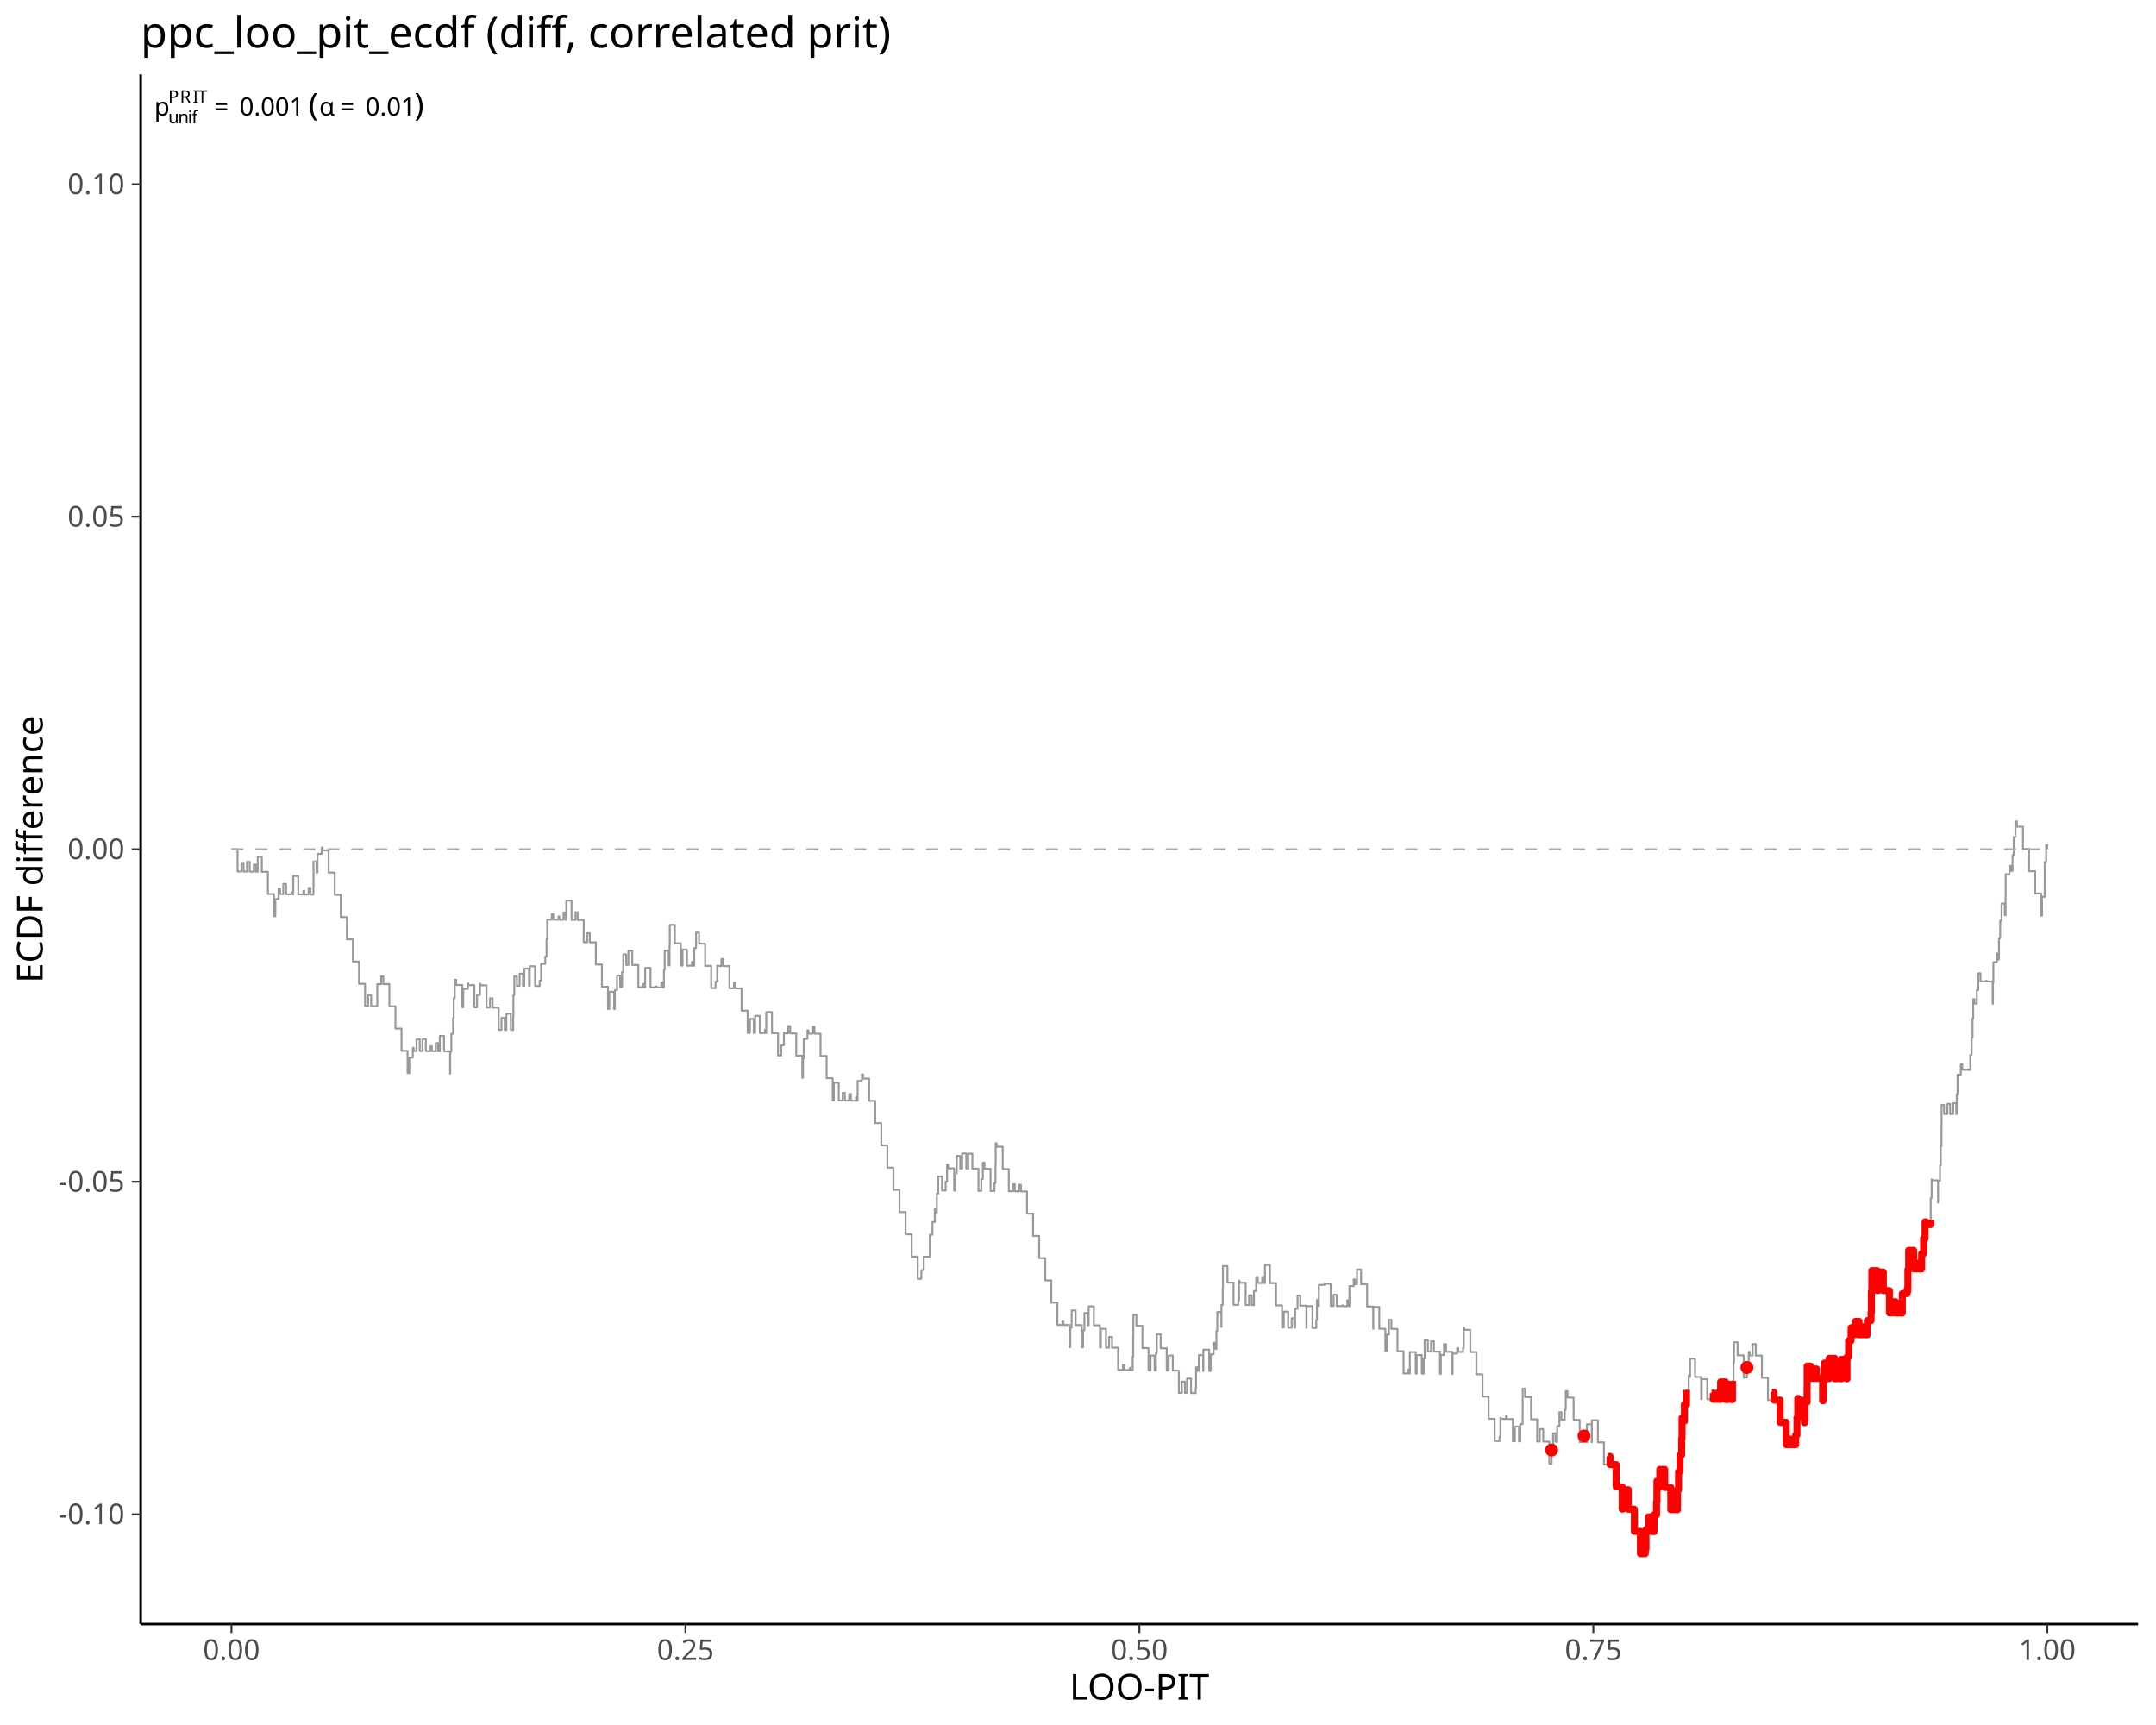
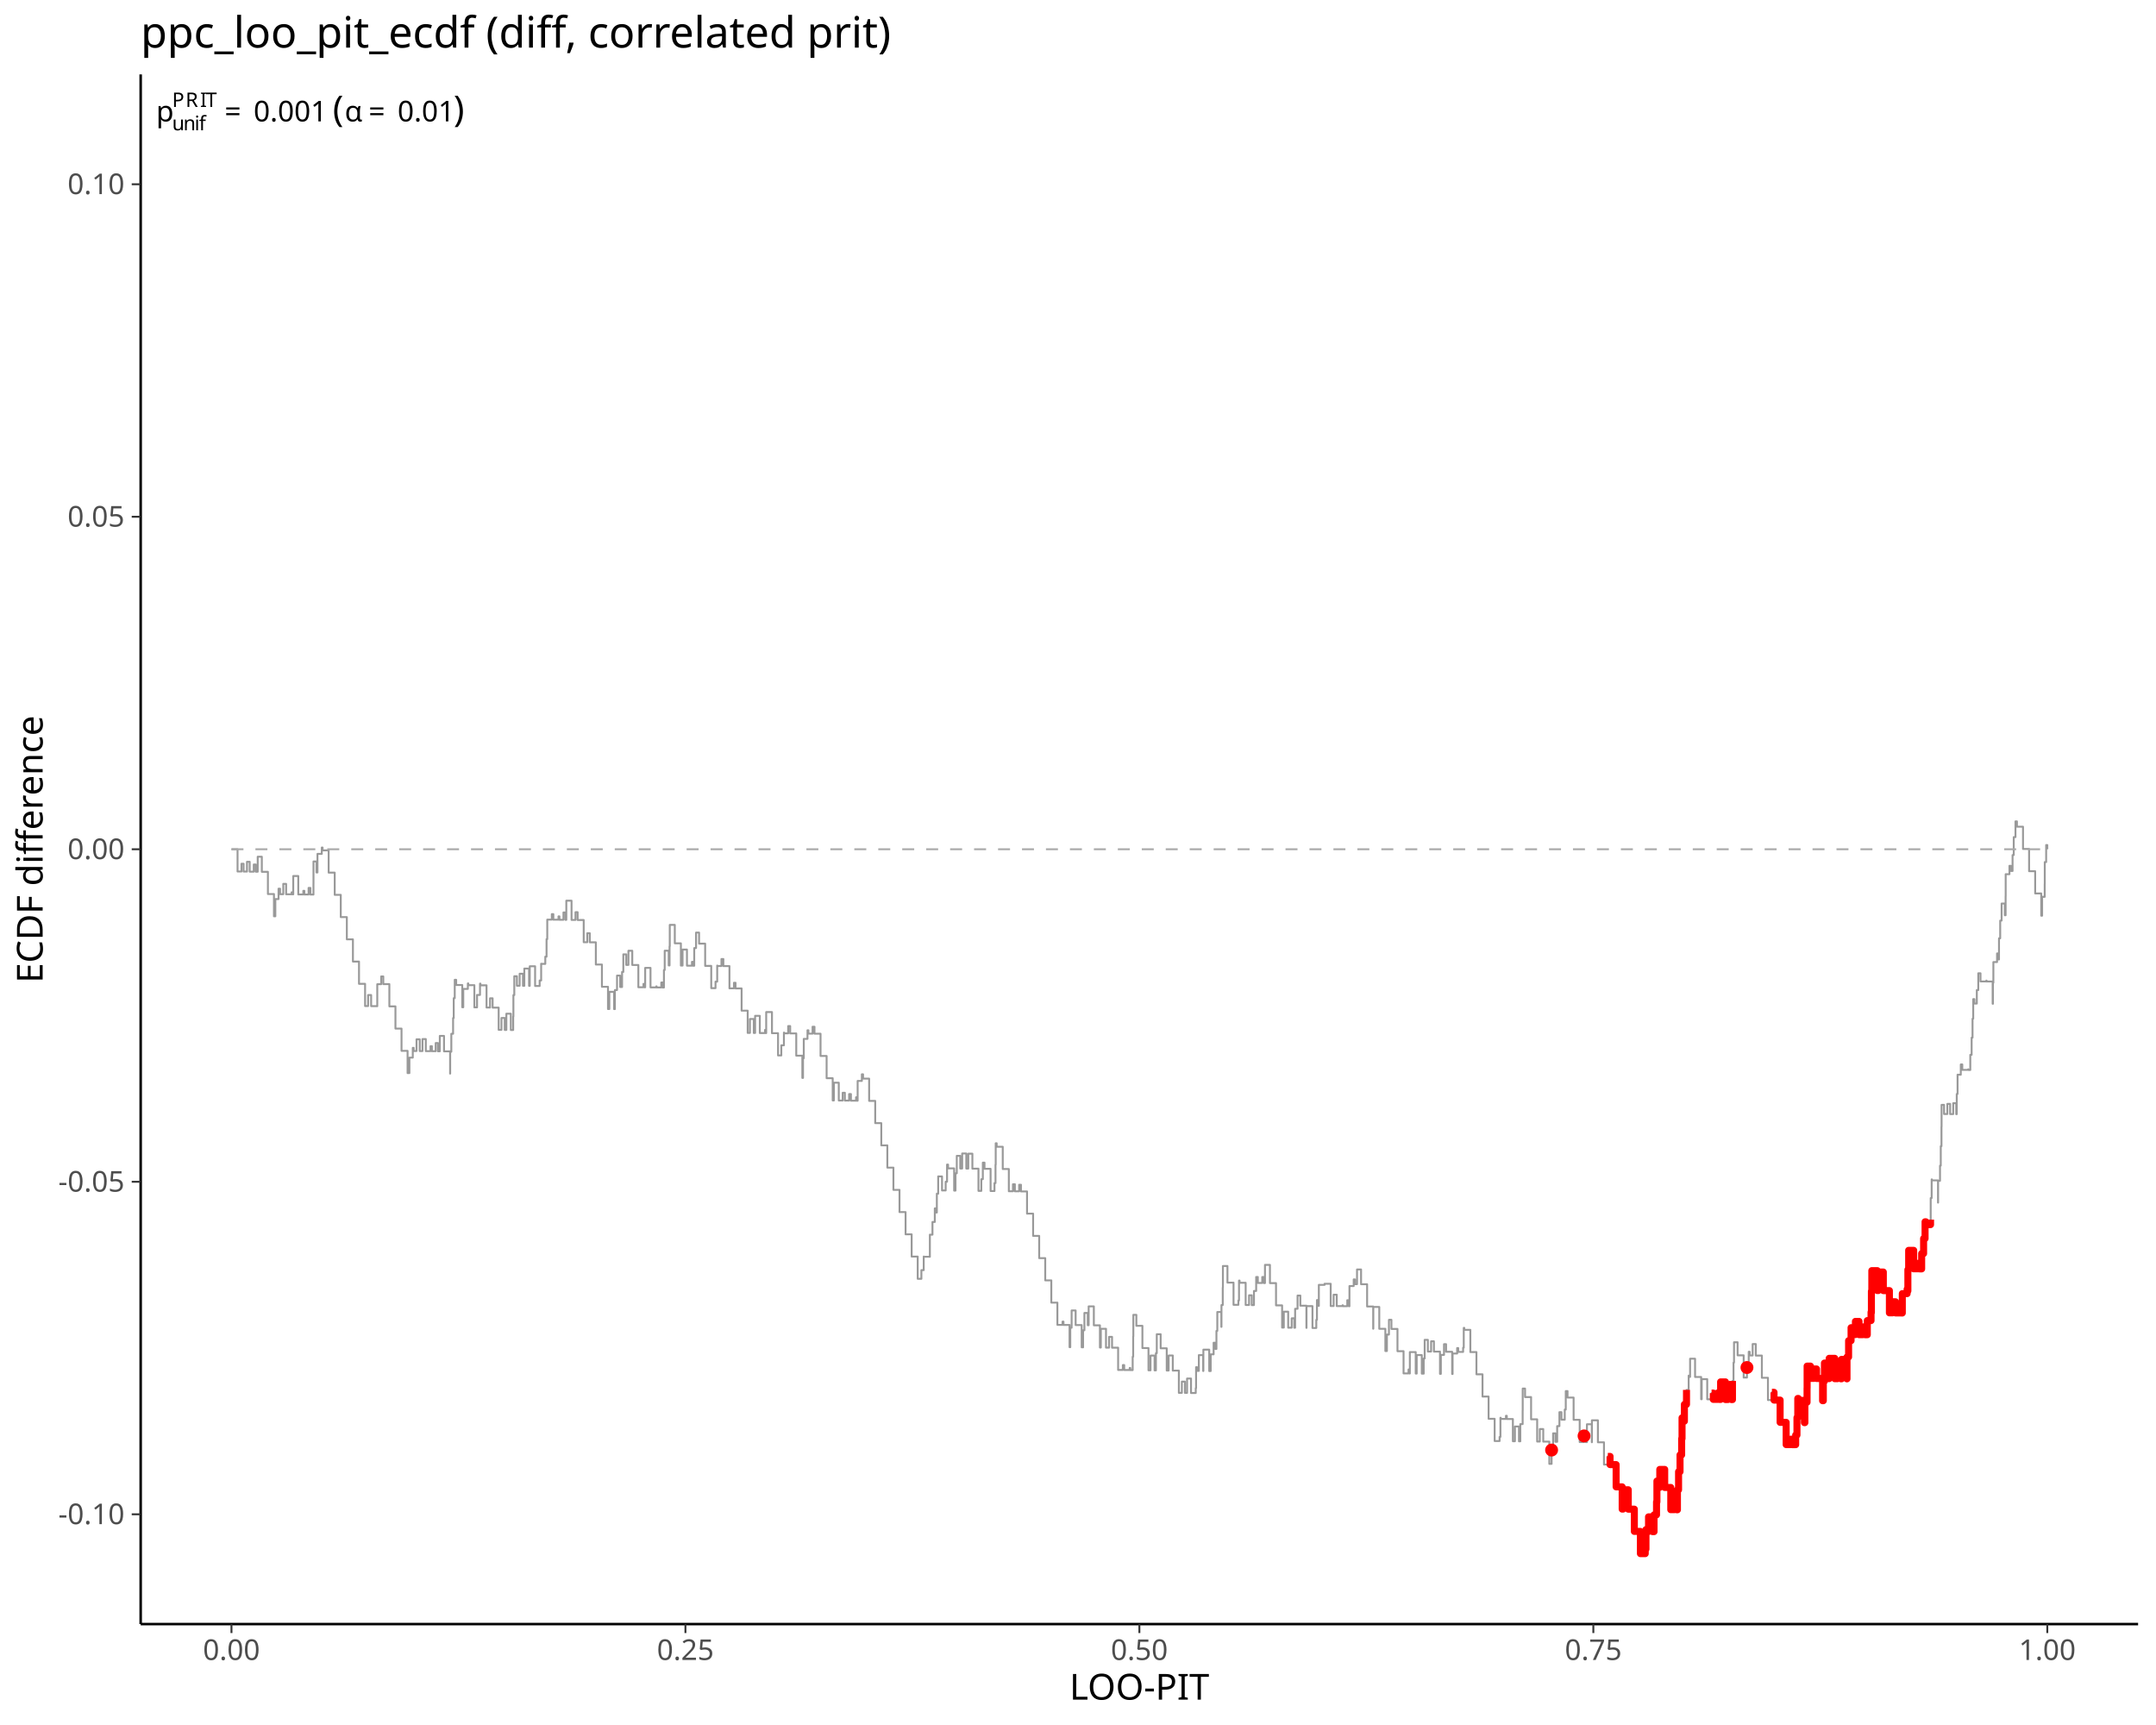
<svg xmlns="http://www.w3.org/2000/svg" class="svglite" data-engine-version="2.0" width="720.00pt" height="576.00pt" viewBox="0 0 720.00 576.00">
  <defs>
    <style type="text/css">
    .svglite line, .svglite polyline, .svglite polygon, .svglite path, .svglite rect, .svglite circle {
      fill: none;
      stroke: #000000;
      stroke-linecap: round;
      stroke-linejoin: round;
      stroke-miterlimit: 10.00;
    }
  </style>
  </defs>
  <rect width="100%" height="100%" style="stroke: none; fill: #FFFFFF;" />
  <defs>
    <clipPath id="cpMC4wMHw3MjAuMDB8MC4wMHw1NzYuMDA=">
      <rect x="0.00" y="0.00" width="720.00" height="576.00" />
    </clipPath>
  </defs>
  <g clip-path="url(#cpMC4wMHw3MjAuMDB8MC4wMHw1NzYuMDA=)">
</g>
  <defs>
    <clipPath id="cpNDYuOTh8NzE0LjAyfDI0Ljg1fDU0Mi4zMA==">
      <rect x="46.98" y="24.85" width="667.04" height="517.45" />
    </clipPath>
  </defs>
  <g clip-path="url(#cpNDYuOTh8NzE0LjAyfDI0Ljg1fDU0Mi4zMA==)">
    <polyline points="77.30,283.58 79.33,283.58 79.33,291.01 80.64,291.01 80.64,288.41 81.35,288.41 81.35,291.03 82.48,291.03 82.48,287.76 83.38,287.76 83.38,291.06 84.75,291.06 84.75,288.66 85.41,288.66 85.41,291.08 86.06,291.08 86.06,286.07 87.44,286.07 87.44,291.11 89.47,291.11 89.47,298.53 91.49,298.53 91.49,305.96 91.95,305.96 91.95,300.21 93.02,300.21 93.02,296.74 93.52,296.74 93.52,298.58 94.60,298.58 94.60,295.13 95.55,295.13 95.55,298.61 97.39,298.61 97.39,297.95 97.58,297.95 97.58,298.63 97.93,298.63 97.93,292.51 99.61,292.51 99.61,298.66 101.30,298.66 101.30,297.45 101.64,297.45 101.64,298.68 103.05,298.68 103.05,296.48 103.66,296.48 103.66,298.71 104.68,298.71 104.68,295.04 104.69,295.04 104.69,287.65 105.69,287.65 105.69,291.33 106.02,291.33 106.02,285.12 107.46,285.12 107.46,283.00 107.72,283.00 107.72,283.95 109.75,283.95 109.75,291.38 111.78,291.38 111.78,298.80 113.80,298.80 113.80,306.23 115.83,306.23 115.83,313.66 117.86,313.66 117.86,321.08 119.89,321.08 119.89,328.51 121.92,328.51 121.92,335.94 122.93,335.94 122.93,332.25 123.94,332.25 123.94,335.96 125.92,335.96 125.92,335.80 125.97,335.80 125.97,335.99 125.99,335.99 125.99,328.64 127.30,328.64 127.30,326.04 128.00,326.04 128.00,328.61 130.03,328.61 130.03,336.04 132.06,336.04 132.06,343.46 134.09,343.46 134.09,350.89 136.11,350.89 136.11,358.32 136.72,358.32 136.72,353.15 137.85,353.15 137.85,349.89 138.14,349.89 138.14,350.94 139.10,350.94 139.10,347.04 140.17,347.04 140.17,350.96 141.09,350.96 141.09,346.95 142.20,346.95 142.20,350.99 143.77,350.99 143.77,349.33 144.23,349.33 144.23,351.01 145.50,351.01 145.50,348.28 146.25,348.28 146.25,351.04 146.87,351.04 146.87,345.90 148.28,345.90 148.28,351.06 150.31,351.06 150.31,358.49 150.34,358.49 150.34,351.19 150.72,351.19 150.72,345.19 151.31,345.19 151.31,339.93 151.52,339.93 151.52,333.30 151.86,333.30 151.86,327.17 152.34,327.17 152.34,328.91 154.37,328.91 154.37,336.33 154.71,336.33 154.71,330.21 156.24,330.21 156.24,328.38 156.39,328.38 156.39,328.96 158.42,328.96 158.42,336.38 159.31,336.38 159.31,332.22 160.30,332.22 160.30,328.44 160.45,328.44 160.45,329.01 162.48,329.01 162.48,336.43 163.65,336.43 163.65,333.34 164.51,333.34 164.51,336.46 166.53,336.46 166.53,343.88 167.47,343.88 167.47,339.91 168.56,339.91 168.56,343.91 169.10,343.91 169.10,338.48 170.59,338.48 170.59,343.93 171.38,343.93 171.38,339.43 171.45,339.43 171.45,332.27 171.75,332.27 171.75,325.98 172.62,325.98 172.62,329.15 173.54,329.15 173.54,325.14 174.65,325.14 174.65,329.18 175.10,329.18 175.10,323.42 176.68,323.42 176.68,329.20 176.91,329.20 176.91,322.65 178.70,322.65 178.70,329.23 180.22,329.23 180.22,327.40 180.72,327.40 180.72,321.80 180.73,321.80 180.73,321.85 182.10,321.85 182.10,319.45 182.52,319.45 182.52,313.59 182.76,313.59 182.76,307.07 182.76,307.07 182.76,307.07 184.28,307.07 184.28,305.24 184.79,305.24 184.79,307.10 186.51,307.10 186.51,305.99 186.82,305.99 186.82,307.12 188.17,307.12 188.17,304.67 188.84,304.67 188.84,307.15 189.12,307.15 189.12,300.75 190.87,300.75 190.87,307.17 192.19,307.17 192.19,304.59 192.90,304.59 192.90,307.20 194.93,307.20 194.93,314.62 196.13,314.62 196.13,311.61 196.96,311.61 196.96,314.65 198.98,314.65 198.98,322.07 201.01,322.07 201.01,329.50 203.04,329.50 203.04,336.93 203.49,336.93 203.49,331.18 205.07,331.18 205.07,336.95 205.35,336.95 205.35,330.59 206.06,330.59 206.06,325.76 207.10,325.76 207.10,329.58 207.74,329.58 207.74,324.54 208.16,324.54 208.16,318.67 209.13,318.67 209.13,322.20 209.86,322.20 209.86,317.47 211.15,317.47 211.15,322.22 213.18,322.22 213.18,329.65 214.89,329.65 214.89,328.52 215.21,328.52 215.21,329.67 215.46,329.67 215.46,323.19 217.24,323.19 217.24,329.70 219.17,329.70 219.17,329.36 219.27,329.36 219.27,329.72 220.84,329.72 220.84,328.07 221.29,328.07 221.29,329.75 221.72,329.75 221.72,323.90 221.98,323.90 221.98,317.45 223.32,317.45 223.32,322.37 223.60,322.37 223.60,315.99 223.67,315.99 223.67,308.83 225.35,308.83 225.35,314.99 227.38,314.99 227.38,322.42 227.94,322.42 227.94,317.07 229.41,317.07 229.41,322.45 231.08,322.45 231.08,321.17 231.43,321.17 231.43,322.47 231.84,322.47 231.84,316.57 232.45,316.57 232.45,311.40 233.46,311.40 233.46,315.09 235.49,315.09 235.49,322.52 237.52,322.52 237.52,329.95 238.95,329.95 238.95,327.79 239.51,327.79 239.51,322.42 239.55,322.42 239.55,322.57 240.93,322.57 240.93,320.23 241.57,320.23 241.57,322.59 243.60,322.59 243.60,330.02 245.11,330.02 245.11,328.15 245.63,328.15 245.63,330.05 247.66,330.05 247.66,337.47 249.69,337.47 249.69,344.90 250.44,344.90 250.44,340.26 251.72,340.26 251.72,344.92 252.17,344.92 252.17,339.20 253.74,339.20 253.74,344.95 255.48,344.95 255.48,343.90 255.77,343.90 255.77,344.97 255.87,344.97 255.87,337.94 257.80,337.94 257.80,345.00 259.83,345.00 259.83,352.43 260.92,352.43 260.92,349.04 261.79,349.04 261.79,344.80 261.86,344.80 261.86,345.05 263.21,345.05 263.21,342.62 263.88,342.62 263.88,345.07 265.91,345.07 265.91,352.50 267.94,352.50 267.94,359.93 268.17,359.93 268.17,353.36 268.42,353.36 268.42,346.89 269.66,346.89 269.66,344.02 269.97,344.02 269.97,345.15 271.36,345.15 271.36,342.84 272.00,342.84 272.00,345.17 274.02,345.17 274.02,352.60 276.05,352.60 276.05,360.03 278.08,360.03 278.08,367.45 278.48,367.45 278.48,361.52 280.11,361.52 280.11,367.48 281.42,367.48 281.42,364.88 282.14,364.88 282.14,367.50 283.56,367.50 283.56,365.32 284.17,365.32 284.17,367.53 285.88,367.53 285.88,366.39 286.19,366.39 286.19,367.55 286.41,367.55 286.41,360.93 287.82,360.93 287.82,358.72 288.22,358.72 288.22,360.17 290.25,360.17 290.25,367.60 292.28,367.60 292.28,375.03 294.31,375.03 294.31,382.45 296.33,382.45 296.33,389.88 298.36,389.88 298.36,397.31 300.39,397.31 300.39,404.73 302.42,404.73 302.42,412.16 304.45,412.16 304.45,419.59 306.47,419.59 306.47,427.01 307.70,427.01 307.70,424.11 308.48,424.11 308.48,419.57 308.50,419.57 308.50,419.64 310.47,419.64 310.47,419.43 310.53,419.43 310.53,419.66 310.53,419.66 310.53,412.27 311.40,412.27 311.40,408.03 312.18,408.03 312.18,403.49 312.56,403.49 312.56,404.88 312.86,404.88 312.86,398.59 313.31,398.59 313.31,392.82 314.59,392.82 314.59,397.51 315.81,397.51 315.81,394.59 316.27,394.59 316.27,388.87 316.61,388.87 316.61,390.13 318.64,390.13 318.64,397.56 319.09,397.56 319.09,391.78 319.52,391.78 319.52,385.95 320.67,385.95 320.67,390.18 321.32,390.18 321.32,385.16 322.70,385.16 322.70,390.20 323.36,390.20 323.36,385.23 324.73,385.23 324.73,390.23 326.76,390.23 326.76,397.65 327.71,397.65 327.71,393.75 328.22,393.75 328.22,388.22 328.78,388.22 328.78,390.28 330.81,390.28 330.81,397.70 332.11,397.70 332.11,395.05 332.45,395.05 332.45,388.90 332.52,388.90 332.52,381.75 332.84,381.75 332.84,382.92 334.87,382.92 334.87,390.35 336.90,390.35 336.90,397.78 338.28,397.78 338.28,395.43 338.92,395.43 338.92,397.80 340.34,397.80 340.34,395.60 340.95,395.60 340.95,397.83 342.98,397.83 342.98,405.25 345.01,405.25 345.01,412.68 347.04,412.68 347.04,420.11 349.06,420.11 349.06,427.53 351.09,427.53 351.09,434.96 353.12,434.96 353.12,442.39 354.84,442.39 354.84,441.30 355.15,441.30 355.15,442.41 357.18,442.41 357.18,449.84 357.42,449.84 357.42,443.35 357.87,443.35 357.87,437.58 359.21,437.58 359.21,442.46 361.23,442.46 361.23,449.89 361.70,449.89 361.70,444.19 362.14,444.19 362.14,438.41 363.26,438.41 363.26,442.51 363.56,442.51 363.56,436.21 365.29,436.21 365.29,442.54 367.32,442.54 367.32,449.96 367.63,449.96 367.63,443.70 369.35,443.70 369.35,449.99 370.38,449.99 370.38,446.39 371.37,446.39 371.37,450.01 373.40,450.01 373.40,457.44 374.98,457.44 374.98,455.81 375.43,455.81 375.43,457.46 377.26,457.46 377.26,456.77 377.46,456.77 377.46,457.49 378.26,457.49 378.26,453.03 378.43,453.03 378.43,446.24 378.48,446.24 378.48,439.04 379.49,439.04 379.49,442.71 381.51,442.71 381.51,450.14 383.54,450.14 383.54,457.56 384.22,457.56 384.22,452.64 385.57,452.64 385.57,457.59 386.02,457.59 386.02,451.84 386.31,451.84 386.31,445.51 387.60,445.51 387.60,450.21 389.63,450.21 389.63,457.64 390.27,457.64 390.27,452.61 391.65,452.61 391.65,457.66 393.68,457.66 393.68,465.09 394.68,465.09 394.68,461.34 395.71,461.34 395.71,465.11 396.42,465.11 396.42,460.31 397.74,460.31 397.74,465.14 399.32,465.14 399.32,463.53 399.43,463.53 399.43,456.52 399.77,456.52 399.77,457.76 400.35,457.76 400.35,452.49 401.80,452.49 401.80,457.79 401.87,457.79 401.87,450.66 403.82,450.66 403.82,457.81 404.32,457.81 404.32,452.23 405.29,452.23 405.29,448.36 405.85,448.36 405.85,450.43 406.23,450.43 406.23,444.41 406.52,444.41 406.52,438.09 407.88,438.09 407.88,443.06 407.91,443.06 407.91,435.77 408.34,435.77 408.34,429.92 408.39,429.92 408.39,422.73 409.91,422.73 409.91,428.28 411.94,428.28 411.94,435.70 413.56,435.70 413.56,434.25 413.77,434.25 413.77,427.60 413.96,427.60 413.96,428.33 415.99,428.33 415.99,435.75 417.13,435.75 417.13,432.51 418.02,432.51 418.02,435.78 418.76,435.78 418.76,431.07 419.50,431.07 419.50,426.40 420.05,426.40 420.05,428.40 421.53,428.40 421.53,426.41 422.08,426.41 422.08,428.43 422.44,428.43 422.44,422.36 424.10,422.36 424.10,428.45 426.13,428.45 426.13,435.88 428.16,435.88 428.16,443.30 428.73,443.30 428.73,437.98 430.19,437.98 430.19,443.33 431.36,443.33 431.36,440.20 432.22,440.20 432.22,443.35 432.51,443.35 432.51,437.02 433.32,437.02 433.32,432.60 434.25,432.60 434.25,435.98 436.27,435.98 436.27,443.40 436.31,443.40 436.31,436.13 438.30,436.13 438.30,443.43 439.58,443.43 439.58,440.72 439.80,440.72 439.80,434.10 440.33,434.10 440.33,436.05 440.43,436.05 440.43,429.03 442.35,429.03 442.35,428.66 442.36,428.66 442.36,428.67 444.39,428.67 444.39,436.10 445.37,436.10 445.37,432.32 446.41,432.32 446.41,436.12 448.36,436.12 448.36,435.84 448.44,435.84 448.44,436.15 449.92,436.15 449.92,434.16 450.47,434.16 450.47,436.17 450.65,436.17 450.65,429.43 452.07,429.43 452.07,427.21 452.50,427.21 452.50,428.80 453.18,428.80 453.18,423.89 454.53,423.89 454.53,428.82 456.55,428.82 456.55,436.25 458.58,436.25 458.58,443.68 458.62,443.68 458.62,436.41 460.61,436.41 460.61,443.70 462.64,443.70 462.64,451.13 463.16,451.13 463.16,445.63 463.84,445.63 463.84,440.70 464.67,440.70 464.67,443.75 466.69,443.75 466.69,451.18 468.72,451.18 468.72,458.60 470.38,458.60 470.38,457.28 470.75,457.28 470.75,458.63 470.82,458.63 470.82,451.48 472.78,451.48 472.78,458.65 473.11,458.65 473.11,452.48 474.81,452.48 474.81,458.68 475.45,458.68 475.45,453.61 475.77,453.61 475.77,447.39 476.84,447.39 476.84,451.30 477.92,451.30 477.92,447.87 478.86,447.87 478.86,451.32 480.89,451.32 480.89,458.75 481.18,458.75 481.18,452.42 482.23,452.42 482.23,448.84 482.92,448.84 482.92,451.37 484.95,451.37 484.95,458.80 485.10,458.80 485.10,451.96 486.62,451.96 486.62,450.13 486.98,450.13 486.98,451.42 488.61,451.42 488.61,450.01 488.82,450.01 488.82,443.39 489.00,443.39 489.00,444.05 491.03,444.05 491.03,451.47 493.06,451.47 493.06,458.90 495.09,458.90 495.09,466.33 497.12,466.33 497.12,473.75 499.14,473.75 499.14,481.18 500.79,481.18 500.79,479.80 501.07,479.80 501.07,473.41 501.17,473.41 501.17,473.80 502.91,473.80 502.91,472.76 503.20,472.76 503.20,473.83 505.23,473.83 505.23,481.25 505.91,481.25 505.91,476.33 507.26,476.33 507.26,481.28 507.71,481.28 507.71,475.53 508.49,475.53 508.49,470.99 508.51,470.99 508.51,463.66 509.29,463.66 509.29,466.50 511.31,466.50 511.31,473.93 513.34,473.93 513.34,481.35 514.22,481.35 514.22,477.18 515.37,477.18 515.37,481.38 517.40,481.38 517.40,488.80 518.16,488.80 518.16,484.19 518.66,484.19 518.66,478.61 519.43,478.61 519.43,481.43 520.02,481.43 520.02,476.20 520.77,476.20 520.77,471.54 521.45,471.54 521.45,474.05 522.55,474.05 522.55,470.67 522.89,470.67 522.89,464.50 523.48,464.50 523.48,466.67 525.51,466.67 525.51,474.10 527.54,474.10 527.54,481.53 529.00,481.53 529.00,479.47 529.57,479.47 529.57,481.55 529.96,481.55 529.96,475.58 531.59,475.58 531.59,481.58 531.62,481.58 531.62,474.26 533.62,474.26 533.62,481.60 535.65,481.60 535.65,489.03 536.93,489.03 536.93,486.31 537.68,486.31 537.68,489.05 539.71,489.05 539.71,496.48 541.73,496.48 541.73,503.91 541.99,503.91 541.99,497.45 543.76,497.45 543.76,503.93 545.79,503.93 545.79,511.36 547.82,511.36 547.82,518.78 549.43,518.78 549.43,517.27 549.67,517.27 549.67,510.75 549.85,510.75 549.85,511.41 550.53,511.41 550.53,506.50 551.88,506.50 551.88,511.43 552.37,511.43 552.37,505.83 553.20,505.83 553.20,501.50 553.33,501.50 553.33,494.55 553.90,494.55 553.90,496.65 554.29,496.65 554.29,490.66 555.93,490.66 555.93,496.68 557.96,496.68 557.96,504.10 559.16,504.10 559.16,501.10 559.99,501.10 559.99,504.13 560.18,504.13 560.18,497.45 560.56,497.45 560.56,491.41 561.05,491.41 561.05,485.81 561.59,485.81 561.59,480.37 561.72,480.37 561.72,473.44 562.02,473.44 562.02,474.55 562.51,474.55 562.51,468.94 563.21,468.94 563.21,464.11 563.93,464.11 563.93,459.35 564.04,459.35 564.04,459.77 564.41,459.77 564.41,453.69 566.07,453.69 566.07,459.79 568.10,459.79 568.10,467.22 568.29,467.22 568.29,460.51 570.13,460.51 570.13,467.24 571.58,467.24 571.58,465.17 572.16,465.17 572.16,467.27 573.60,467.27 573.60,465.13 574.18,465.13 574.18,467.29 574.60,467.29 574.60,461.43 576.21,461.43 576.21,467.32 577.06,467.32 577.06,463.00 578.24,463.00 578.24,467.34 578.56,467.34 578.56,461.11 578.91,461.11 578.91,455.00 579.08,455.00 579.08,448.19 580.27,448.19 580.27,452.56 582.30,452.56 582.30,459.99 583.40,459.99 583.40,456.63 583.99,456.63 583.99,451.37 584.32,451.37 584.32,452.61 585.30,452.61 585.30,448.79 586.35,448.79 586.35,452.64 588.38,452.64 588.38,460.06 590.41,460.06 590.41,467.49 591.73,467.49 591.73,464.92 592.44,464.92 592.44,467.51 594.47,467.51 594.47,474.94 596.49,474.94 596.49,482.37 598.02,482.37 598.02,480.57 598.52,480.57 598.52,482.39 599.67,482.39 599.67,479.18 600.10,479.18 600.10,473.37 600.37,473.37 600.37,466.96 600.55,466.96 600.55,467.61 602.58,467.61 602.58,475.04 602.74,475.04 602.74,468.23 603.47,468.23 603.47,463.51 603.49,463.51 603.49,456.16 604.61,456.16 604.61,460.26 605.77,460.26 605.77,457.11 606.63,457.11 606.63,460.29 608.66,460.29 608.66,467.71 608.90,467.71 608.90,461.20 609.27,461.20 609.27,455.14 610.69,455.14 610.69,460.34 610.86,460.34 610.86,453.56 612.72,453.56 612.72,460.36 613.59,460.36 613.59,456.14 614.75,456.14 614.75,460.39 615.00,460.39 615.00,453.91 616.77,453.91 616.77,460.41 616.81,460.41 616.81,453.13 617.34,453.13 617.34,447.67 618.17,447.67 618.17,443.33 618.80,443.33 618.80,445.63 619.62,445.63 619.62,441.23 620.83,441.23 620.83,445.66 622.15,445.66 622.15,443.07 622.86,443.07 622.86,445.68 623.59,445.68 623.59,440.96 624.84,440.96 624.84,438.15 624.89,438.15 624.89,438.30 624.96,438.30 624.96,431.16 625.10,431.16 625.10,424.28 626.92,424.28 626.92,430.93 627.25,430.93 627.25,424.75 628.94,424.75 628.94,430.95 630.97,430.95 630.97,438.38 631.98,438.38 631.98,434.68 633.00,434.68 633.00,438.40 634.80,438.40 634.80,437.59 635.03,437.59 635.03,438.43 635.28,438.43 635.28,431.96 636.89,431.96 636.89,430.46 637.06,430.46 637.06,431.05 637.14,431.05 637.14,423.97 637.40,423.97 637.40,417.51 639.08,417.51 639.08,423.67 640.60,423.67 640.60,421.82 641.11,421.82 641.11,423.70 641.74,423.70 641.74,418.58 642.39,418.58 642.39,413.57 642.88,413.57 642.88,407.97 643.14,407.97 643.14,408.92 644.71,408.92 644.71,407.25 644.76,407.25 644.76,400.04 645.08,400.04 645.08,393.82 645.17,393.82 645.17,394.14 647.20,394.14 647.20,401.57 647.23,401.57 647.23,394.29 647.87,394.29 647.87,389.22 648.12,389.22 648.12,382.72 648.36,382.72 648.36,376.22 648.39,376.22 648.39,368.93 649.22,368.93 649.22,371.98 650.32,371.98 650.32,368.60 651.25,368.60 651.25,372.01 652.28,372.01 652.28,368.37 653.28,368.37 653.28,372.03 653.46,372.03 653.46,365.29 653.73,365.29 653.73,358.86 654.81,358.86 654.81,355.43 655.31,355.43 655.31,357.25 657.28,357.25 657.28,357.05 657.34,357.05 657.34,357.28 657.98,357.28 657.98,352.22 658.43,352.22 658.43,346.48 658.73,346.48 658.73,340.17 658.96,340.17 658.96,333.62 659.36,333.62 659.36,335.10 660.16,335.10 660.16,330.60 660.65,330.60 660.65,324.99 661.39,324.99 661.39,327.72 663.34,327.72 663.34,327.44 663.42,327.44 663.42,327.74 665.45,327.74 665.45,335.17 665.55,335.17 665.55,328.15 665.69,328.15 665.69,321.25 666.92,321.25 666.92,318.36 667.48,318.36 667.48,320.39 667.57,320.39 667.57,313.31 667.97,313.31 667.97,307.40 668.44,307.40 668.44,301.70 669.51,301.70 669.51,305.61 669.78,305.61 669.78,299.20 669.80,299.20 669.80,291.90 671.06,291.90 671.06,289.10 671.53,289.10 671.53,290.83 672.10,290.83 672.10,285.51 672.49,285.51 672.49,279.52 673.07,279.52 673.07,274.27 673.56,274.27 673.56,276.05 675.59,276.05 675.59,283.48 677.62,283.48 677.62,290.91 679.65,290.91 679.65,298.33 681.67,298.33 681.67,305.76 681.97,305.76 681.97,299.46 682.83,299.46 682.83,295.20 682.85,295.20 682.85,287.86 683.32,287.86 683.32,282.17 683.70,282.17 683.70,283.58 " style="stroke-width: 0.64; stroke: #999999; stroke-linecap: butt;" />
    <line x1="77.30" y1="283.58" x2="683.70" y2="283.58" style="stroke-width: 0.64; stroke: #A9A9A9; stroke-dasharray: 4.00,4.00; stroke-linecap: butt;" />
    <polyline points="536.93,486.31 537.68,486.31 537.68,489.05 539.71,489.05 539.71,496.48 541.73,496.48 541.73,503.91 541.99,503.91 541.99,497.45 543.76,497.45 543.76,503.93 545.79,503.93 545.79,511.36 547.82,511.36 547.82,518.78 549.43,518.78 549.43,517.27 549.67,517.27 549.67,510.75 549.85,510.75 549.85,511.41 550.53,511.41 550.53,506.50 551.88,506.50 551.88,511.43 552.37,511.43 552.37,505.83 553.20,505.83 553.20,501.50 553.33,501.50 553.33,494.55 553.90,494.55 553.90,496.65 554.29,496.65 554.29,490.66 555.93,490.66 555.93,496.68 557.96,496.68 557.96,504.10 559.16,504.10 559.16,501.10 559.99,501.10 559.99,504.13 560.18,504.13 560.18,497.45 560.56,497.45 560.56,491.41 561.05,491.41 561.05,485.81 561.59,485.81 561.59,480.37 561.72,480.37 561.72,473.44 562.02,473.44 562.02,474.55 562.51,474.55 562.51,468.94 563.21,468.94 563.21,464.11 " style="stroke-width: 2.35; stroke: #FF0000; stroke-linecap: butt;" />
    <polyline points="571.58,465.17 572.16,465.17 572.16,467.27 573.60,467.27 573.60,465.13 574.18,465.13 574.18,467.29 574.60,467.29 574.60,461.43 576.21,461.43 576.21,467.32 577.06,467.32 577.06,463.00 578.24,463.00 578.24,467.34 578.56,467.34 578.56,461.11 " style="stroke-width: 2.35; stroke: #FF0000; stroke-linecap: butt;" />
    <polyline points="591.73,464.92 592.44,464.92 592.44,467.51 594.47,467.51 594.47,474.94 596.49,474.94 596.49,482.37 598.02,482.37 598.02,480.57 598.52,480.57 598.52,482.39 599.67,482.39 599.67,479.18 600.10,479.18 600.10,473.37 600.37,473.37 600.37,466.96 600.55,466.96 600.55,467.61 602.58,467.61 602.58,475.04 602.74,475.04 602.74,468.23 603.47,468.23 603.47,463.51 603.49,463.51 603.49,456.16 604.61,456.16 604.61,460.26 605.77,460.26 605.77,457.11 606.63,457.11 606.63,460.29 608.66,460.29 608.66,467.71 608.90,467.71 608.90,461.20 609.27,461.20 609.27,455.14 610.69,455.14 610.69,460.34 610.86,460.34 610.86,453.56 612.72,453.56 612.72,460.36 613.59,460.36 613.59,456.14 614.75,456.14 614.75,460.39 615.00,460.39 615.00,453.91 616.77,453.91 616.77,460.41 616.81,460.41 616.81,453.13 617.34,453.13 617.34,447.67 618.17,447.67 618.17,443.33 618.80,443.33 618.80,445.63 619.62,445.63 619.62,441.23 620.83,441.23 620.83,445.66 622.15,445.66 622.15,443.07 622.86,443.07 622.86,445.68 623.59,445.68 623.59,440.96 624.84,440.96 624.84,438.15 624.89,438.15 624.89,438.30 624.96,438.30 624.96,431.16 625.10,431.16 625.10,424.28 626.92,424.28 626.92,430.93 627.25,430.93 627.25,424.75 628.94,424.75 628.94,430.95 630.97,430.95 630.97,438.38 631.98,438.38 631.98,434.68 633.00,434.68 633.00,438.40 634.80,438.40 634.80,437.59 635.03,437.59 635.03,438.43 635.28,438.43 635.28,431.96 636.89,431.96 636.89,430.46 637.06,430.46 637.06,431.05 637.14,431.05 637.14,423.97 637.40,423.97 637.40,417.51 639.08,417.51 639.08,423.67 640.60,423.67 640.60,421.82 641.11,421.82 641.11,423.70 641.74,423.70 641.74,418.58 642.39,418.58 642.39,413.57 642.88,413.57 642.88,407.97 643.14,407.97 643.14,408.92 644.71,408.92 644.71,407.25 " style="stroke-width: 2.35; stroke: #FF0000; stroke-linecap: butt;" />
    <circle cx="518.16" cy="484.19" r="1.77" style="stroke-width: 0.77; stroke: #FF0000; fill: #FF0000;" />
    <circle cx="529.00" cy="479.47" r="1.77" style="stroke-width: 0.77; stroke: #FF0000; fill: #FF0000;" />
    <circle cx="583.40" cy="456.63" r="1.77" style="stroke-width: 0.77; stroke: #FF0000; fill: #FF0000;" />
-     <text x="51.50" y="38.58" style="font-size: 8.40px; font-family: sans;" textLength="4.67px" lengthAdjust="spacingAndGlyphs">p</text>
-     <text x="56.17" y="41.18" style="font-size: 5.88px; font-family: sans;" textLength="3.27px" lengthAdjust="spacingAndGlyphs">u</text>
-     <text x="59.44" y="41.18" style="font-size: 5.88px; font-family: sans;" textLength="3.27px" lengthAdjust="spacingAndGlyphs">n</text>
-     <text x="62.71" y="41.18" style="font-size: 5.88px; font-family: sans;" textLength="1.31px" lengthAdjust="spacingAndGlyphs">i</text>
-     <text x="64.02" y="41.18" style="font-size: 5.88px; font-family: sans;" textLength="1.63px" lengthAdjust="spacingAndGlyphs">f</text>
-     <text x="56.17" y="34.36" style="font-size: 5.88px; font-family: sans;" textLength="3.92px" lengthAdjust="spacingAndGlyphs">P</text>
-     <text x="60.09" y="34.36" style="font-size: 5.88px; font-family: sans;" textLength="4.25px" lengthAdjust="spacingAndGlyphs">R</text>
-     <text x="64.34" y="34.36" style="font-size: 5.88px; font-family: sans;" textLength="1.63px" lengthAdjust="spacingAndGlyphs">I</text>
-     <text x="65.97" y="34.36" style="font-size: 5.88px; font-family: sans;" textLength="3.59px" lengthAdjust="spacingAndGlyphs">T</text>
-     <text x="71.51" y="38.58" style="font-size: 8.40px; font-family: sans;" textLength="6.52px" lengthAdjust="spacingAndGlyphs">=</text>
-     <text x="79.98" y="38.58" style="font-size: 8.40px; font-family: sans;" textLength="21.02px" lengthAdjust="spacingAndGlyphs">0.001</text>
-     <text x="101.00" y="38.58" style="font-size: 8.40px; font-family: sans;" textLength="2.10px" lengthAdjust="spacingAndGlyphs"> </text>
-     <text x="103.10" y="38.58" style="font-size: 10.50px; font-family: sans;" textLength="3.50px" lengthAdjust="spacingAndGlyphs">(</text>
-     <text x="106.60" y="38.58" style="font-size: 8.40px; font-family: sans;" textLength="5.04px" lengthAdjust="spacingAndGlyphs">α</text>
-     <text x="113.58" y="38.58" style="font-size: 8.40px; font-family: sans;" textLength="6.52px" lengthAdjust="spacingAndGlyphs">=</text>
-     <text x="122.05" y="38.58" style="font-size: 8.40px; font-family: sans;" textLength="16.35px" lengthAdjust="spacingAndGlyphs">0.01</text>
-     <text x="138.40" y="38.58" style="font-size: 10.50px; font-family: sans;" textLength="3.49px" lengthAdjust="spacingAndGlyphs">)</text>
+     <text x="52.14" y="40.54" style="font-size: 9.60px; font-family: sans;" textLength="5.34px" lengthAdjust="spacingAndGlyphs">p</text>
+     <text x="57.48" y="43.51" style="font-size: 6.72px; font-family: sans;" textLength="3.74px" lengthAdjust="spacingAndGlyphs">u</text>
+     <text x="61.22" y="43.51" style="font-size: 6.72px; font-family: sans;" textLength="3.74px" lengthAdjust="spacingAndGlyphs">n</text>
+     <text x="64.96" y="43.51" style="font-size: 6.72px; font-family: sans;" textLength="1.49px" lengthAdjust="spacingAndGlyphs">i</text>
+     <text x="66.45" y="43.51" style="font-size: 6.72px; font-family: sans;" textLength="1.87px" lengthAdjust="spacingAndGlyphs">f</text>
+     <text x="57.48" y="35.72" style="font-size: 6.72px; font-family: sans;" textLength="4.48px" lengthAdjust="spacingAndGlyphs">P</text>
+     <text x="61.97" y="35.72" style="font-size: 6.72px; font-family: sans;" textLength="4.85px" lengthAdjust="spacingAndGlyphs">R</text>
+     <text x="66.82" y="35.72" style="font-size: 6.72px; font-family: sans;" textLength="1.87px" lengthAdjust="spacingAndGlyphs">I</text>
+     <text x="68.69" y="35.72" style="font-size: 6.72px; font-family: sans;" textLength="4.10px" lengthAdjust="spacingAndGlyphs">T</text>
+     <text x="75.01" y="40.54" style="font-size: 9.60px; font-family: sans;" textLength="7.45px" lengthAdjust="spacingAndGlyphs">=</text>
+     <text x="84.69" y="40.54" style="font-size: 9.60px; font-family: sans;" textLength="24.02px" lengthAdjust="spacingAndGlyphs">0.001</text>
+     <text x="108.72" y="40.54" style="font-size: 9.60px; font-family: sans;" textLength="2.40px" lengthAdjust="spacingAndGlyphs"> </text>
+     <text x="111.12" y="40.54" style="font-size: 12.00px; font-family: sans;" textLength="4.00px" lengthAdjust="spacingAndGlyphs">(</text>
+     <text x="115.11" y="40.54" style="font-size: 9.60px; font-family: sans;" textLength="5.76px" lengthAdjust="spacingAndGlyphs">α</text>
+     <text x="123.10" y="40.54" style="font-size: 9.60px; font-family: sans;" textLength="7.45px" lengthAdjust="spacingAndGlyphs">=</text>
+     <text x="132.77" y="40.54" style="font-size: 9.60px; font-family: sans;" textLength="18.69px" lengthAdjust="spacingAndGlyphs">0.01</text>
+     <text x="151.46" y="40.54" style="font-size: 12.00px; font-family: sans;" textLength="3.99px" lengthAdjust="spacingAndGlyphs">)</text>
  </g>
  <g clip-path="url(#cpMC4wMHw3MjAuMDB8MC4wMHw1NzYuMDA=)">
    <polyline points="46.98,542.30 46.98,24.85 " style="stroke-width: 0.85; stroke-linecap: butt;" />
    <text x="41.60" y="508.94" text-anchor="end" style="font-size: 9.60px; fill: #4D4D4D; font-family: sans;" textLength="21.88px" lengthAdjust="spacingAndGlyphs">-0.10</text>
    <text x="41.60" y="397.91" text-anchor="end" style="font-size: 9.60px; fill: #4D4D4D; font-family: sans;" textLength="21.88px" lengthAdjust="spacingAndGlyphs">-0.05</text>
    <text x="41.60" y="286.88" text-anchor="end" style="font-size: 9.60px; fill: #4D4D4D; font-family: sans;" textLength="18.69px" lengthAdjust="spacingAndGlyphs">0.00</text>
    <text x="41.60" y="175.85" text-anchor="end" style="font-size: 9.60px; fill: #4D4D4D; font-family: sans;" textLength="18.69px" lengthAdjust="spacingAndGlyphs">0.05</text>
    <text x="41.60" y="64.82" text-anchor="end" style="font-size: 9.60px; fill: #4D4D4D; font-family: sans;" textLength="18.69px" lengthAdjust="spacingAndGlyphs">0.10</text>
    <polyline points="43.99,505.64 46.98,505.64 " style="stroke-width: 0.64; stroke: #333333; stroke-linecap: butt;" />
    <polyline points="43.99,394.61 46.98,394.61 " style="stroke-width: 0.64; stroke: #333333; stroke-linecap: butt;" />
    <polyline points="43.99,283.58 46.98,283.58 " style="stroke-width: 0.64; stroke: #333333; stroke-linecap: butt;" />
    <polyline points="43.99,172.55 46.98,172.55 " style="stroke-width: 0.64; stroke: #333333; stroke-linecap: butt;" />
    <polyline points="43.99,61.52 46.98,61.52 " style="stroke-width: 0.64; stroke: #333333; stroke-linecap: butt;" />
    <polyline points="46.98,542.30 714.02,542.30 " style="stroke-width: 0.85; stroke-linecap: butt;" />
    <polyline points="77.30,545.29 77.30,542.30 " style="stroke-width: 0.64; stroke: #333333; stroke-linecap: butt;" />
    <polyline points="228.90,545.29 228.90,542.30 " style="stroke-width: 0.64; stroke: #333333; stroke-linecap: butt;" />
    <polyline points="380.50,545.29 380.50,542.30 " style="stroke-width: 0.64; stroke: #333333; stroke-linecap: butt;" />
    <polyline points="532.10,545.29 532.10,542.30 " style="stroke-width: 0.64; stroke: #333333; stroke-linecap: butt;" />
    <polyline points="683.70,545.29 683.70,542.30 " style="stroke-width: 0.64; stroke: #333333; stroke-linecap: butt;" />
    <text x="77.30" y="554.29" text-anchor="middle" style="font-size: 9.60px; fill: #4D4D4D; font-family: sans;" textLength="18.69px" lengthAdjust="spacingAndGlyphs">0.00</text>
    <text x="228.90" y="554.29" text-anchor="middle" style="font-size: 9.60px; fill: #4D4D4D; font-family: sans;" textLength="18.69px" lengthAdjust="spacingAndGlyphs">0.25</text>
    <text x="380.50" y="554.29" text-anchor="middle" style="font-size: 9.60px; fill: #4D4D4D; font-family: sans;" textLength="18.69px" lengthAdjust="spacingAndGlyphs">0.50</text>
    <text x="532.10" y="554.29" text-anchor="middle" style="font-size: 9.60px; fill: #4D4D4D; font-family: sans;" textLength="18.69px" lengthAdjust="spacingAndGlyphs">0.75</text>
    <text x="683.70" y="554.29" text-anchor="middle" style="font-size: 9.60px; fill: #4D4D4D; font-family: sans;" textLength="18.69px" lengthAdjust="spacingAndGlyphs">1.00</text>
    <text x="380.50" y="567.53" text-anchor="middle" style="font-size: 12.00px; font-family: sans;" textLength="48.02px" lengthAdjust="spacingAndGlyphs">LOO-PIT</text>
    <text transform="translate(14.24,283.58) rotate(-90)" text-anchor="middle" style="font-size: 12.00px; font-family: sans;" textLength="88.71px" lengthAdjust="spacingAndGlyphs">ECDF difference</text>
    <text x="46.98" y="15.89" style="font-size: 14.40px; font-family: sans;" textLength="237.74px" lengthAdjust="spacingAndGlyphs">ppc_loo_pit_ecdf (diff, correlated prit)</text>
  </g>
</svg>
